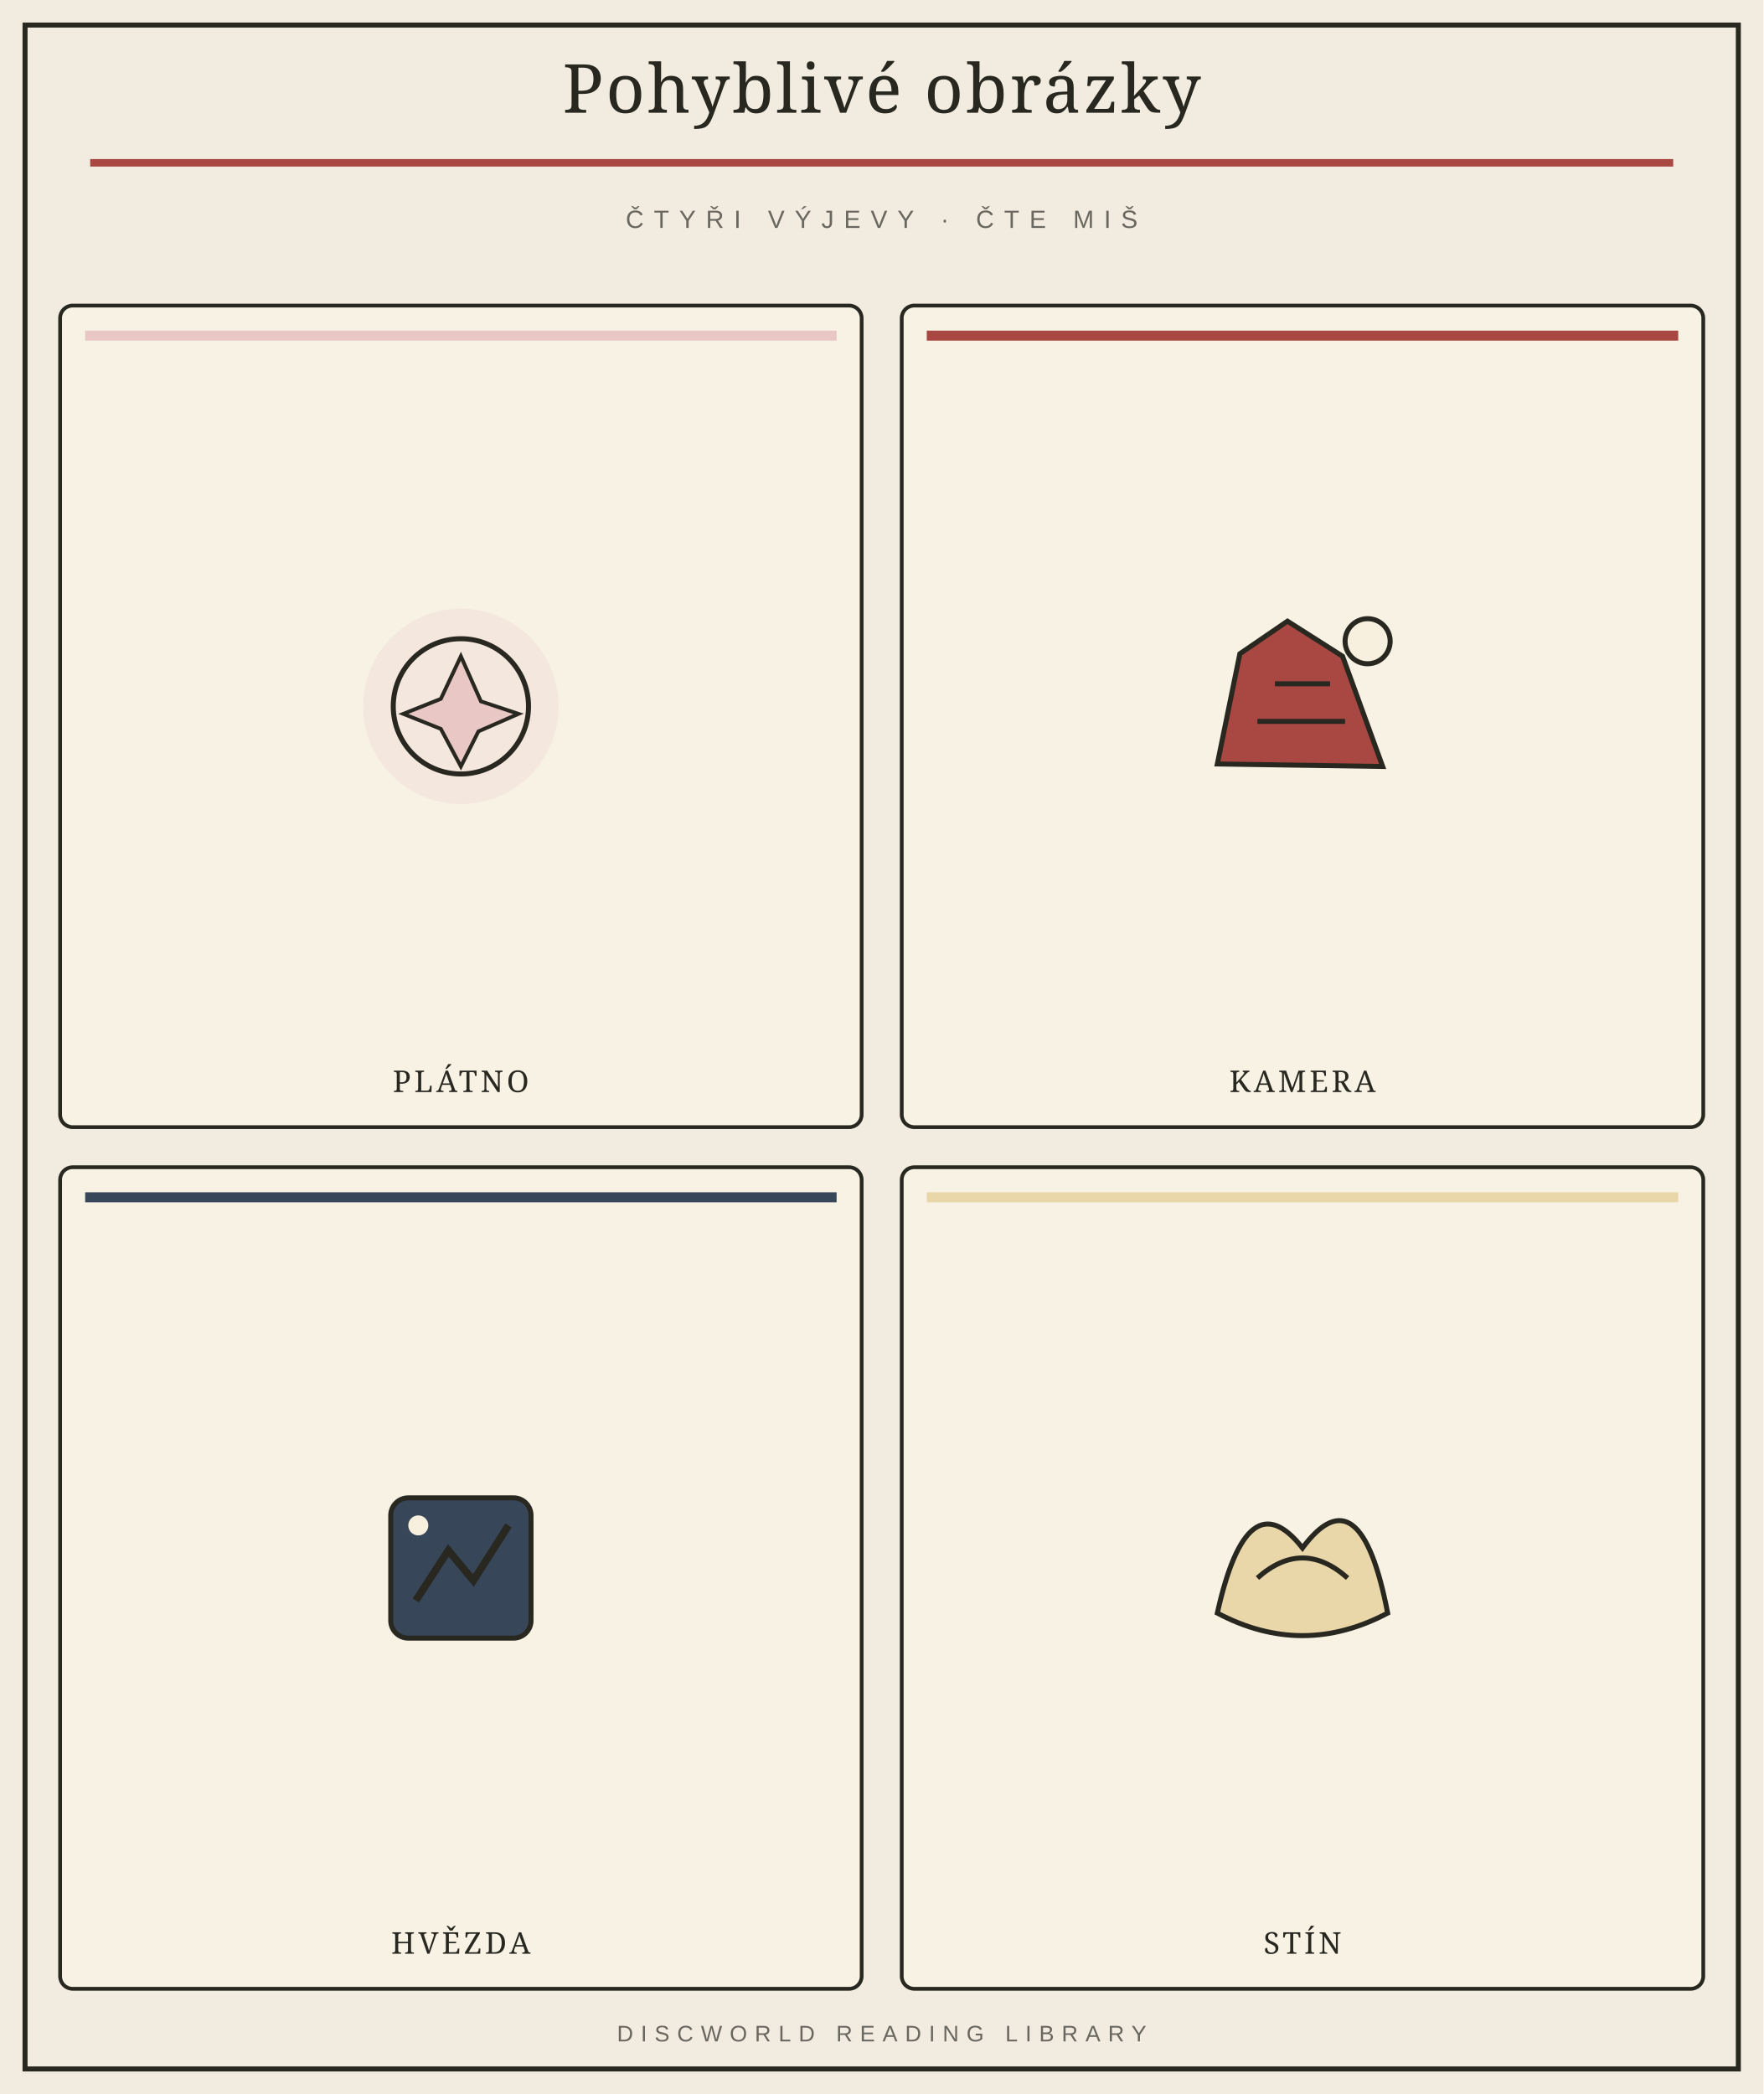
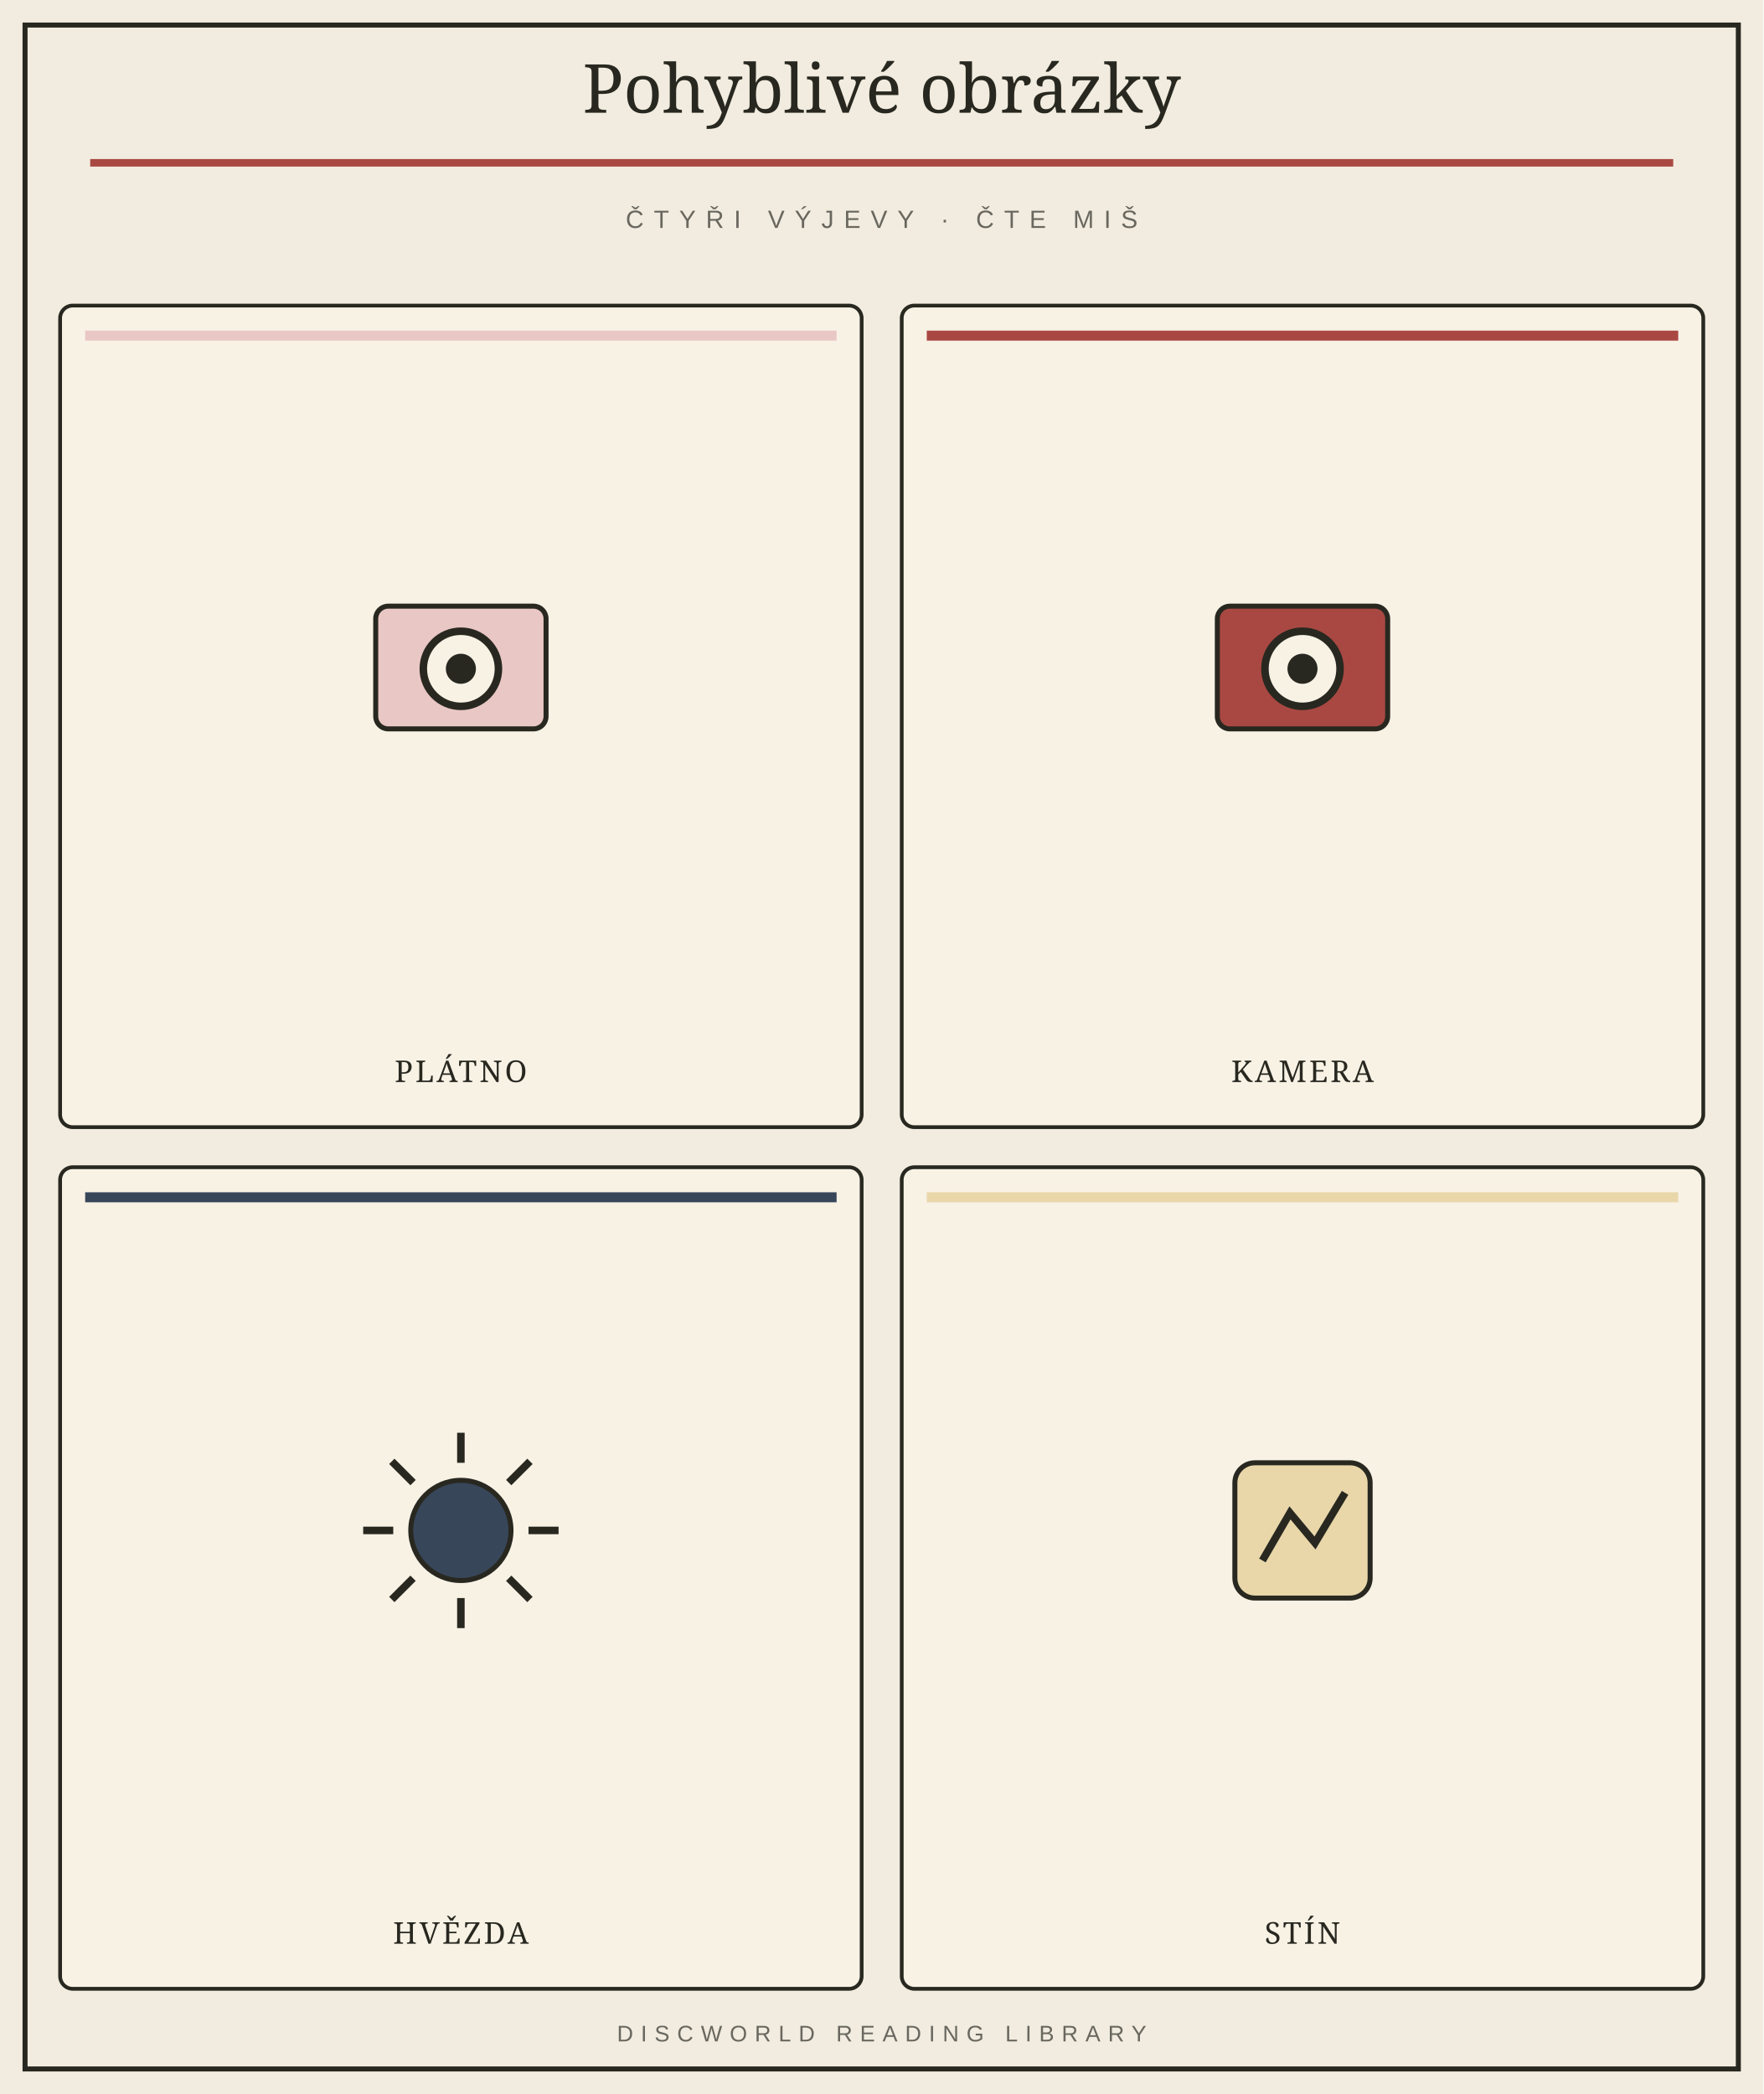
- <svg xmlns="http://www.w3.org/2000/svg" viewBox="0 0 704 836" role="img" aria-labelledby="title desc">
+ <svg xmlns="http://www.w3.org/2000/svg" viewBox="0 0 704 836" role="img" aria-labelledby="t d">
  <rect width="704" height="836" fill="#f1ecdf" />
  <rect x="10" y="10" width="684" height="816" fill="none" stroke="#282820" stroke-width="2" />
-   <text x="352" y="45" text-anchor="middle" font-family="Georgia,serif" font-size="27" fill="#282820" letter-spacing="1">Pohyblivé obrázky</text>
-   <path d="M 36 65 H 668" stroke="#a94842" stroke-width="3" />
+   <text x="352" y="45" text-anchor="middle" font-family="Georgia,serif" font-size="27" fill="#282820">Pohyblivé obrázky</text>
+   <path d="M36 65H668" stroke="#a94842" stroke-width="3" />
  <text x="352" y="91" text-anchor="middle" font-family="Arial,sans-serif" font-size="10" letter-spacing="4" fill="#69675f">ČTYŘI VÝJEVY · ČTE MIŠ</text>
  <g>
    <rect x="24" y="122" width="320" height="328" rx="5" fill="#f8f2e5" stroke="#282820" stroke-width="1.5" />
-     <path d="M 34 134 H 334" stroke="#e9c7c5" stroke-width="4" />
-     <circle cx="184" cy="282" r="39" fill="#e9c7c5" opacity=".26" />
-     <circle cx="184" cy="282" r="27" fill="none" stroke="#282820" stroke-width="2" />
-     <path d="M 184 262 L 192 280 L 207 285 L 191 292 L 184 306 L 176 291 L 161 285 L 176 279 Z" fill="#e9c7c5" stroke="#282820" stroke-width="1.5" />
-     <text x="184" y="436" text-anchor="middle" font-family="Georgia,serif" font-size="12" letter-spacing="1.3" fill="#282820">PLÁTNO</text>
+     <path d="M34 134H334" stroke="#e9c7c5" stroke-width="4" />
+     <rect x="150" y="242" width="68" height="49" rx="5" fill="#e9c7c5" stroke="#282820" stroke-width="2" />
+     <circle cx="184" cy="267" r="15" fill="#f8f2e5" stroke="#282820" stroke-width="3" />
+     <circle cx="184" cy="267" r="6" fill="#282820" />
+     <text x="184" y="432" text-anchor="middle" font-family="Georgia,serif" font-size="12" letter-spacing="1" fill="#282820">PLÁTNO</text>
  </g>
  <g>
    <rect x="360" y="122" width="320" height="328" rx="5" fill="#f8f2e5" stroke="#282820" stroke-width="1.5" />
-     <path d="M 370 134 H 670" stroke="#a94842" stroke-width="4" />
-     <path d="M 486 305 L 495 261 L 514 248 L 536 262 L 552 306 Z" fill="#a94842" stroke="#282820" stroke-width="2" />
-     <path d="M 502 288 L 537 288 M 509 273 L 531 273" stroke="#282820" stroke-width="2" />
-     <circle cx="546" cy="256" r="9" fill="#f7f0df" stroke="#282820" stroke-width="2" />
-     <text x="520" y="436" text-anchor="middle" font-family="Georgia,serif" font-size="12" letter-spacing="1.3" fill="#282820">KAMERA</text>
+     <path d="M370 134H670" stroke="#a94842" stroke-width="4" />
+     <rect x="486" y="242" width="68" height="49" rx="5" fill="#a94842" stroke="#282820" stroke-width="2" />
+     <circle cx="520" cy="267" r="15" fill="#f8f2e5" stroke="#282820" stroke-width="3" />
+     <circle cx="520" cy="267" r="6" fill="#282820" />
+     <text x="520" y="432" text-anchor="middle" font-family="Georgia,serif" font-size="12" letter-spacing="1" fill="#282820">KAMERA</text>
  </g>
  <g>
    <rect x="24" y="466" width="320" height="328" rx="5" fill="#f8f2e5" stroke="#282820" stroke-width="1.5" />
-     <path d="M 34 478 H 334" stroke="#38465a" stroke-width="4" />
-     <rect x="156" y="598" width="56" height="56" rx="7" fill="#38465a" stroke="#282820" stroke-width="2" />
-     <path d="M 166 639 L 179 619 L 189 631 L 203 609" fill="none" stroke="#282820" stroke-width="3" />
-     <circle cx="167" cy="609" r="4" fill="#f7f0df" />
-     <text x="184" y="780" text-anchor="middle" font-family="Georgia,serif" font-size="12" letter-spacing="1.3" fill="#282820">HVĚZDA</text>
+     <path d="M34 478H334" stroke="#38465a" stroke-width="4" />
+     <circle cx="184" cy="611" r="20" fill="#38465a" stroke="#282820" stroke-width="2" />
+     <g stroke="#282820" stroke-width="3">
+       <path d="M211 611L223 611" />
+       <path d="M203.092 630.092L211.577 638.577" />
+       <path d="M184 638L184 650" />
+       <path d="M164.908 630.092L156.423 638.577" />
+       <path d="M157 611L145 611" />
+       <path d="M164.908 591.908L156.423 583.423" />
+       <path d="M184 584L184 572" />
+       <path d="M203.092 591.908L211.577 583.423" />
+     </g>
+     <text x="184" y="776" text-anchor="middle" font-family="Georgia,serif" font-size="12" letter-spacing="1" fill="#282820">HVĚZDA</text>
  </g>
  <g>
    <rect x="360" y="466" width="320" height="328" rx="5" fill="#f8f2e5" stroke="#282820" stroke-width="1.5" />
-     <path d="M 370 478 H 670" stroke="#e9d7aa" stroke-width="4" />
-     <path d="M 486 644 Q 498 590 520 618 Q 543 587 554 644 Q 520 662 486 644 Z" fill="#e9d7aa" stroke="#282820" stroke-width="2" />
-     <path d="M 502 630 Q 520 614 538 630" fill="none" stroke="#282820" stroke-width="2" />
-     <text x="520" y="780" text-anchor="middle" font-family="Georgia,serif" font-size="12" letter-spacing="1.3" fill="#282820">STÍN</text>
+     <path d="M370 478H670" stroke="#e9d7aa" stroke-width="4" />
+     <rect x="493" y="584" width="54" height="54" rx="8" fill="#e9d7aa" stroke="#282820" stroke-width="2" />
+     <path d="M504 623L515 604L525 616L537 596" fill="none" stroke="#282820" stroke-width="3" />
+     <text x="520" y="776" text-anchor="middle" font-family="Georgia,serif" font-size="12" letter-spacing="1" fill="#282820">STÍN</text>
  </g>
  <text x="352" y="815" text-anchor="middle" font-family="Arial,sans-serif" font-size="9" letter-spacing="3" fill="#69675f">DISCWORLD READING LIBRARY</text>
</svg>
